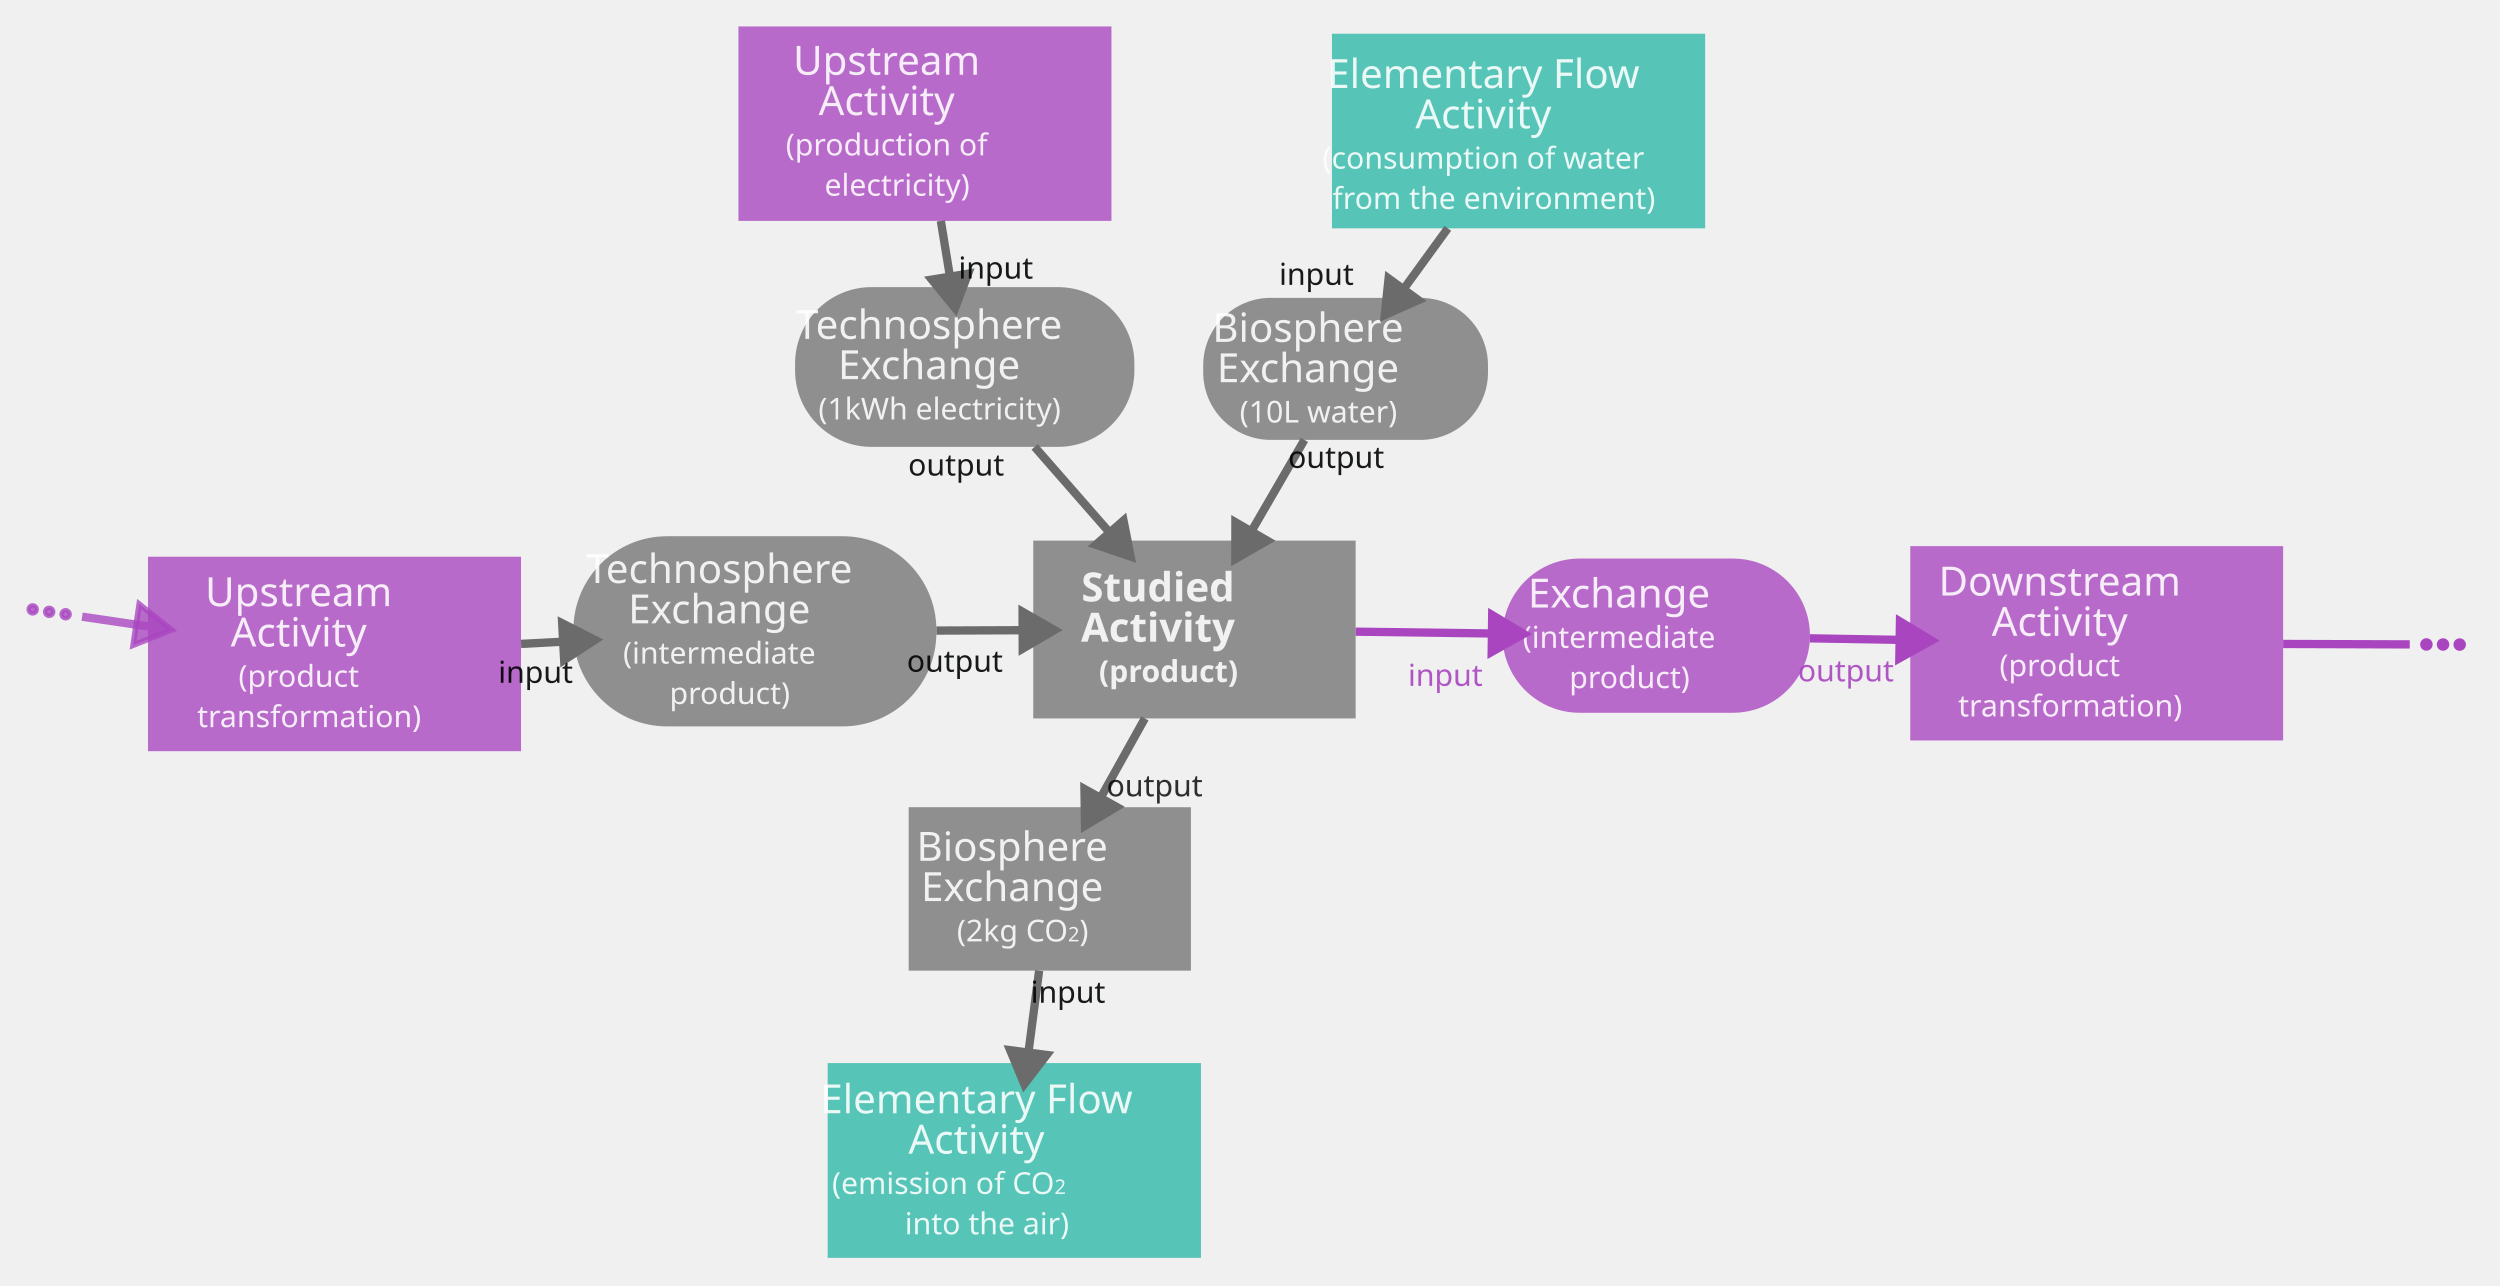
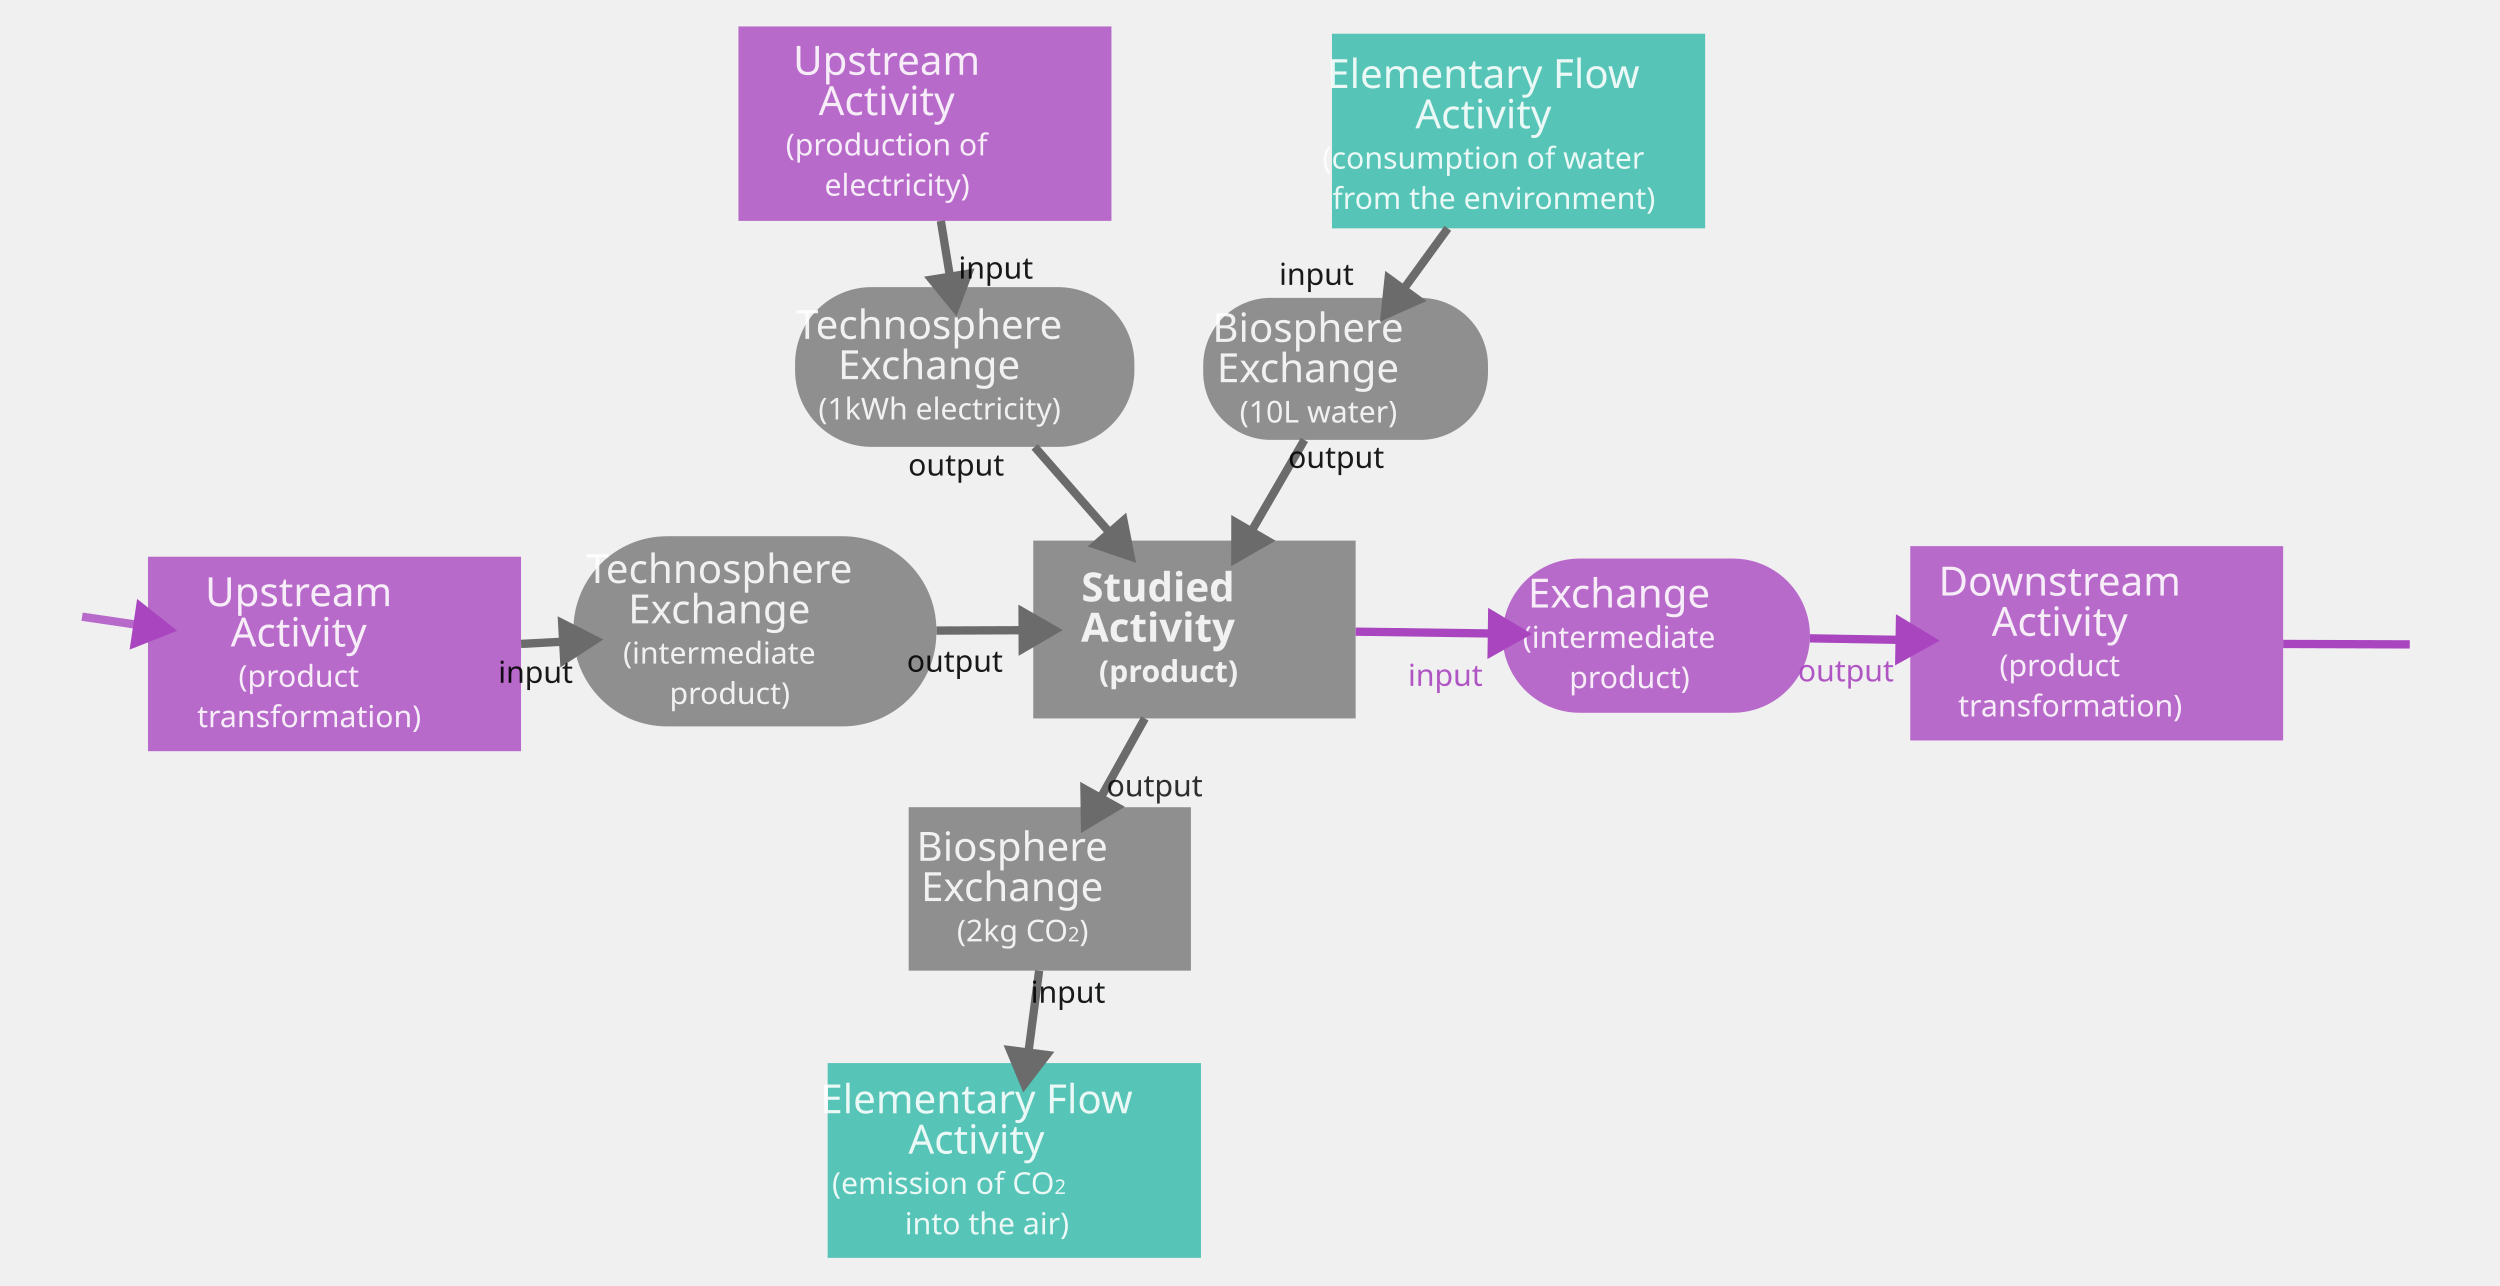
<svg xmlns="http://www.w3.org/2000/svg" width="350mm" height="180mm" viewBox="0 0 350 180" version="1.1" id="svg5">
-   <defs id="defs2">
-     <marker orient="auto-start-reverse" refY="0" refX="0" id="marker13254" style="overflow:visible" markerWidth="5.5" markerHeight="1.5" viewBox="0 0 5.5 1.5" preserveAspectRatio="xMidYMid">
-       <g id="g13252" transform="scale(0.5)">
-         <circle cx="4" cy="0" r="1" id="circle13246" style="fill:context-stroke;stroke:context-stroke" />
-         <circle cx="8" cy="0" r="1" id="circle13248" style="fill:context-stroke;stroke:context-stroke" />
-         <circle cx="12" cy="0" r="1" id="circle13250" style="fill:context-stroke;stroke:context-stroke" />
-       </g>
-     </marker>
-     <marker orient="auto-start-reverse" refY="0" refX="0" id="three_dots" style="overflow:visible" markerWidth="5.5" markerHeight="1.5" viewBox="0 0 5.5 1.5" preserveAspectRatio="xMidYMid">
-       <g id="g1246" transform="scale(0.5)">
-         <circle cx="4" cy="0" r="1" id="circle237" style="fill:context-stroke;stroke:context-stroke" />
-         <circle cx="8" cy="0" r="1" id="circle239" style="fill:context-stroke;stroke:context-stroke" />
-         <circle cx="12" cy="0" r="1" id="circle241" style="fill:context-stroke;stroke:context-stroke" />
-       </g>
-     </marker>
-     <marker style="overflow:visible" id="marker7087" refX="0" refY="0" orient="auto-start-reverse" markerWidth="5.324" markerHeight="6.155" viewBox="0 0 5.324 6.155" preserveAspectRatio="xMidYMid">
-       <path transform="scale(0.5)" style="fill:context-stroke;fill-rule:evenodd;stroke:context-stroke;stroke-width:1pt" d="M 5.77,0 -2.88,5 V -5 Z" id="path7085" />
-     </marker>
-     <marker style="overflow:visible" id="TriangleStart" refX="0" refY="0" orient="auto-start-reverse" markerWidth="5.324" markerHeight="6.155" viewBox="0 0 5.324 6.155" preserveAspectRatio="xMidYMid">
-       <path transform="scale(0.5)" style="fill:context-stroke;fill-rule:evenodd;stroke:context-stroke;stroke-width:1pt" d="M 5.77,0 -2.88,5 V -5 Z" id="path135" />
-     </marker>
-   </defs>
+   <defs id="defs2" />
  <g id="layer1" transform="translate(-12.92503,-5.420025)">
    <rect style="opacity:0.9;fill:#828282;fill-opacity:0.969;stroke:none;stroke-width:0.765;stroke-opacity:1;stop-color:#000000" id="rect234" width="45.136" height="24.895" x="157.579" y="81.105" />
    <text xml:space="preserve" style="font-size:5.644px;line-height:1;font-family:sans-serif;-inkscape-font-specification:'sans-serif, Normal';text-decoration-color:#000000;opacity:0.9;fill:#ffffff;fill-opacity:0.971;stroke:none;stroke-width:0.765;stroke-opacity:1;stop-color:#000000" x="180.184" y="89.612" id="text1622">
      <tspan style="font-weight:bold;font-size:5.644px;text-align:center;text-anchor:middle;fill:#ffffff;fill-opacity:0.971;stroke:none;stroke-width:0.765;stroke-opacity:1" x="180.184" y="89.612" id="tspan9636">Studied</tspan>
      <tspan style="font-weight:bold;font-size:5.644px;text-align:center;text-anchor:middle;fill:#ffffff;fill-opacity:0.971;stroke:none;stroke-width:0.765;stroke-opacity:1" x="180.184" y="95.256" id="tspan12">Activity</tspan>
      <tspan style="font-weight:bold;font-size:4.233px;text-align:center;text-anchor:middle;fill:#ffffff;fill-opacity:0.971;stroke:none;stroke-width:0.765;stroke-opacity:1" x="180.184" y="100.9" id="tspan9664">(product)</tspan>
    </text>
    <rect style="opacity:0.9;fill:#828282;fill-opacity:0.969;stroke:none;stroke-width:0.765;stroke-opacity:1;stop-color:#000000" id="rect5870" width="50.822" height="26.623" x="93.197" y="80.492" ry="13.127" />
    <text xml:space="preserve" style="font-size:5.644px;line-height:1;font-family:sans-serif;-inkscape-font-specification:'sans-serif, Normal';text-decoration-color:#000000;opacity:0.9;fill:#ffffff;fill-opacity:0.971;stroke:none;stroke-width:0.765;stroke-opacity:1;stop-color:#000000" x="118.767" y="87.041" id="text5874">
      <tspan style="text-align:center;text-anchor:middle;fill:#ffffff;fill-opacity:0.971;stroke:none;stroke-width:0.765" x="118.767" y="87.041" id="tspan5872">Technosphere</tspan>
      <tspan style="text-align:center;text-anchor:middle;fill:#ffffff;fill-opacity:0.971;stroke:none;stroke-width:0.765" x="118.767" y="92.686" id="tspan10">Exchange</tspan>
      <tspan style="font-size:4.233px;text-align:center;text-anchor:middle;fill:#ffffff;fill-opacity:0.971;stroke:none;stroke-width:0.765" x="118.767" y="98.33" id="tspan12258">(intermediate</tspan>
      <tspan style="font-size:4.233px;text-align:center;text-anchor:middle;fill:#ffffff;fill-opacity:0.971;stroke:none;stroke-width:0.765" x="118.767" y="103.975" id="tspan12260">product)</tspan>
    </text>
    <rect style="opacity:0.9;fill:#b158c6;fill-opacity:0.969;stroke:none;stroke-width:0.765;stroke-opacity:1;stop-color:#000000" id="rect5876" width="43.043" height="21.592" x="223.276" y="83.617" ry="10.796" />
    <text xml:space="preserve" style="font-size:5.644px;line-height:1;font-family:sans-serif;-inkscape-font-specification:'sans-serif, Normal';text-decoration-color:#000000;opacity:0.9;fill:#ffffff;fill-opacity:0.971;stroke:none;stroke-width:0.765;stroke-opacity:1;stop-color:#000000" x="244.729" y="90.473" id="text5880">
      <tspan style="text-align:center;text-anchor:middle;fill:#ffffff;fill-opacity:0.971;stroke:none;stroke-width:0.765" x="244.729" y="90.473" id="tspan5878">Exchange</tspan>
      <tspan style="font-size:4.233px;text-align:center;text-anchor:middle;fill:#ffffff;fill-opacity:0.971;stroke:none;stroke-width:0.765" x="244.729" y="96.117" id="tspan9648">(intermediate</tspan>
      <tspan style="font-size:4.233px;text-align:center;text-anchor:middle;fill:#ffffff;fill-opacity:0.971;stroke:none;stroke-width:0.765" x="244.729" y="101.761" id="tspan9652">product)</tspan>
    </text>
    <rect style="opacity:0.9;fill:#828282;fill-opacity:0.969;stroke:none;stroke-width:0.765;stroke-opacity:1;stop-color:#000000" id="rect6608" width="47.502" height="22.367" x="124.236" y="45.616" ry="10.712" />
    <text xml:space="preserve" style="font-size:5.644px;line-height:1;font-family:sans-serif;-inkscape-font-specification:'sans-serif, Normal';text-decoration-color:#000000;opacity:0.9;fill:#ffffff;fill-opacity:0.971;stroke:none;stroke-width:0.765;stroke-opacity:1;stop-color:#000000" x="148.145" y="52.859" id="text6612">
      <tspan style="text-align:center;text-anchor:middle;fill:#ffffff;fill-opacity:0.971;stroke:none;stroke-width:0.765" x="148.145" y="52.859" id="tspan6610">Technosphere</tspan>
      <tspan style="text-align:center;text-anchor:middle;fill:#ffffff;fill-opacity:0.971;stroke:none;stroke-width:0.765" x="148.145" y="58.503" id="tspan9">Exchange</tspan>
      <tspan style="font-size:4.233px;text-align:center;text-anchor:middle;fill:#ffffff;fill-opacity:0.971;stroke:none;stroke-width:0.765" x="148.145" y="64.147" id="tspan9630">(1kWh electricity)</tspan>
    </text>
-     <path style="fill:none;fill-rule:evenodd;stroke:#6b6b6b;stroke-width:1.165;stroke-linecap:butt;stroke-linejoin:miter;stroke-dasharray:none;stroke-opacity:1;marker-end:url(#TriangleStart)" d="m 157.773,67.982 11.482,13.122" id="path6659" />
+     <g id="path6659">
+       <path style="color:#000000;fill:#6b6b6b;fill-rule:evenodd;-inkscape-stroke:none" d="m 158.211,67.6 -0.877,0.766 11.482,13.123 0.877,-0.768 z" id="path32" />
+       <g id="g29">
+         <g id="path29">
+           <path style="color:#000000;fill:#6b6b6b;fill-rule:evenodd;-inkscape-stroke:none" d="m 171.468,83.634 -5.51,-1.874 4.384,-3.836 z" id="path30" />
+           <path style="color:#000000;fill:#6b6b6b;fill-rule:evenodd;-inkscape-stroke:none" d="m 170.594,77.189 -5.396,4.721 6.781,2.309 -0.129,-0.66 z m -0.502,1.471 0.865,4.389 -4.236,-1.439 z" id="path31" />
+         </g>
+       </g>
+     </g>
    <rect style="opacity:0.9;fill:#828282;fill-opacity:0.969;stroke:none;stroke-width:0.765;stroke-opacity:1;stop-color:#000000" id="rect6878" width="39.871" height="19.888" x="181.374" y="47.118" ry="9.459" />
    <text xml:space="preserve" style="font-size:5.644px;line-height:1;font-family:sans-serif;-inkscape-font-specification:'sans-serif, Normal';text-decoration-color:#000000;opacity:0.9;fill:#ffffff;fill-opacity:0.971;stroke:none;stroke-width:0.765;stroke-opacity:1;stop-color:#000000" x="201.182" y="53.283" id="text6882">
      <tspan style="font-size:5.644px;text-align:center;text-anchor:middle;fill:#ffffff;fill-opacity:0.971;stroke:none;stroke-width:0.765" x="201.182" y="53.283" id="tspan9624">Biosphere</tspan>
      <tspan style="font-size:5.644px;text-align:center;text-anchor:middle;fill:#ffffff;fill-opacity:0.971;stroke:none;stroke-width:0.765" x="201.182" y="58.927" id="tspan8">Exchange</tspan>
      <tspan style="font-size:4.233px;text-align:center;text-anchor:middle;fill:#ffffff;fill-opacity:0.971;stroke:none;stroke-width:0.765" x="201.182" y="64.571" id="tspan9628">(10L water)</tspan>
    </text>
    <rect style="opacity:0.9;fill:#828282;fill-opacity:0.969;stroke:none;stroke-width:0.765;stroke-opacity:1;stop-color:#000000" id="rect6884" width="39.514" height="22.882" x="140.14" y="118.428" ry="11.441" rx="0" />
    <text xml:space="preserve" style="font-size:5.644px;line-height:1;font-family:sans-serif;-inkscape-font-specification:'sans-serif, Normal';text-decoration-color:#000000;opacity:0.9;fill:#ffffff;fill-opacity:0.971;stroke:none;stroke-width:0.765;stroke-opacity:1;stop-color:#000000" x="159.77" y="125.929" id="text6888">
      <tspan style="text-align:center;text-anchor:middle;fill:#ffffff;fill-opacity:0.971;stroke:none;stroke-width:0.765" x="159.77" y="125.929" id="tspan6886">Biosphere</tspan>
      <tspan style="text-align:center;text-anchor:middle;fill:#ffffff;fill-opacity:0.971;stroke:none;stroke-width:0.765" x="159.77" y="131.573" id="tspan11">Exchange</tspan>
      <tspan style="font-size:4.233px;text-align:center;text-anchor:middle;fill:#ffffff;fill-opacity:0.971;stroke:none;stroke-width:0.765" x="159.77" y="137.218" id="tspan9632">(2kg CO<tspan style="font-size:2.822px;fill:#ffffff;fill-opacity:0.971" id="tspan9654">2</tspan>)</tspan>
    </text>
-     <path style="display:inline;fill:none;fill-rule:evenodd;stroke:#6b6b6b;stroke-width:1.165;stroke-linecap:butt;stroke-linejoin:miter;stroke-dasharray:none;stroke-opacity:1;marker-end:url(#TriangleStart)" d="m 195.542,67.006 -8.176,14.099" id="path6894" />
-     <path style="display:inline;fill:none;fill-rule:evenodd;stroke:#6b6b6b;stroke-width:1.165;stroke-linecap:butt;stroke-linejoin:miter;stroke-dasharray:none;stroke-opacity:1;marker-start:url(#marker7087)" d="m 166.276,118.428 6.93,-12.429" id="path7069" />
-     <path style="display:inline;fill:none;fill-rule:evenodd;stroke:#6b6b6b;stroke-width:1.165;stroke-linecap:butt;stroke-linejoin:miter;stroke-dasharray:none;stroke-opacity:1;marker-end:url(#TriangleStart)" d="m 144.019,93.7 13.56,-0.056" id="path7149" />
-     <path style="display:inline;fill:#ffffff;fill-opacity:1;fill-rule:evenodd;stroke:#a845bf;stroke-width:1.165;stroke-linecap:butt;stroke-linejoin:miter;stroke-dasharray:none;stroke-opacity:1;marker-end:url(#TriangleStart)" d="m 202.715,93.853 20.565,0.274" id="path7161" />
+     <g id="path6894">
+       <path style="color:#000000;fill:#6b6b6b;fill-rule:evenodd;-inkscape-stroke:none" d="m 195.039,66.713 -8.178,14.1 1.008,0.584 8.178,-14.098 z" id="path28" />
+       <g id="g25">
+         <g id="path25">
+           <path style="color:#000000;fill:#6b6b6b;fill-rule:evenodd;-inkscape-stroke:none" d="m 185.68,84.012 0.008,-5.82 5.039,2.922 z" id="path26" />
+           <path style="color:#000000;fill:#6b6b6b;fill-rule:evenodd;-inkscape-stroke:none" d="m 185.301,77.52 -0.01,7.164 0.582,-0.334 5.631,-3.232 z m 0.775,1.346 3.873,2.248 -3.881,2.229 z" id="path27" />
+         </g>
+       </g>
+     </g>
+     <g id="path7069">
+       <path style="color:#000000;fill:#6b6b6b;fill-rule:evenodd;-inkscape-stroke:none" d="m 172.697,105.715 -6.93,12.43 1.018,0.568 6.93,-12.43 z" id="path63" />
+       <g id="g60">
+         <g id="path60">
+           <path style="color:#000000;fill:#6b6b6b;fill-rule:evenodd;-inkscape-stroke:none" d="m 164.639,121.364 -0.09,-5.819 5.088,2.837 z" id="path61" />
+           <path style="color:#000000;fill:#6b6b6b;fill-rule:evenodd;-inkscape-stroke:none" d="m 164.15,114.877 0.111,7.164 0.576,-0.344 5.576,-3.326 z m 0.797,1.336 3.912,2.18 -3.842,2.295 z" id="path62" />
+         </g>
+       </g>
+     </g>
+     <g id="path7149">
+       <path style="color:#000000;fill:#6b6b6b;fill-rule:evenodd;-inkscape-stroke:none" d="m 157.576,93.062 -13.559,0.055 0.004,1.166 13.561,-0.057 z" id="path41" />
+       <g id="g38">
+         <g id="path38">
+           <path style="color:#000000;fill:#6b6b6b;fill-rule:evenodd;-inkscape-stroke:none" d="m 160.94,93.631 -5.027,2.933 -0.024,-5.825 z" id="path39" />
+           <path style="color:#000000;fill:#6b6b6b;fill-rule:evenodd;-inkscape-stroke:none" d="m 155.498,90.068 0.029,7.17 6.189,-3.611 -0.584,-0.334 z m 0.781,1.342 3.885,2.223 -3.865,2.256 z" id="path40" />
+         </g>
+       </g>
+     </g>
+     <g id="path7161">
+       <path style="color:#000000;fill:#ffffff;fill-rule:evenodd;-inkscape-stroke:none" d="m 202.715,93.853 20.565,0.274" id="path19" />
+       <path style="color:#000000;fill:#a845bf;fill-rule:evenodd;-inkscape-stroke:none" d="m 202.723,93.27 -0.016,1.166 20.564,0.273 0.016,-1.164 z" id="path20" />
+       <g id="g16">
+         <g id="path16">
+           <path style="color:#000000;fill:#a845bf;fill-rule:evenodd;-inkscape-stroke:none" d="m 226.641,94.171 -5.077,2.845 0.078,-5.824 z" id="path17" />
+           <path style="color:#000000;fill:#a845bf;fill-rule:evenodd;-inkscape-stroke:none" d="m 221.262,90.514 -0.096,7.17 6.25,-3.502 -0.576,-0.344 z m 0.758,1.355 3.846,2.291 -3.904,2.189 z" id="path18" />
+         </g>
+       </g>
+     </g>
    <rect style="opacity:0.9;fill:#b158c6;fill-opacity:0.969;stroke:none;stroke-width:0.773;stroke-opacity:0.871;stop-color:#000000" id="rect9553" width="52.227" height="27.227" x="33.642" y="83.36" />
    <text xml:space="preserve" style="font-size:5.644px;line-height:1;font-family:sans-serif;-inkscape-font-specification:'sans-serif, Normal';text-decoration-color:#000000;opacity:0.9;fill:#ffffff;fill-opacity:0.971;stroke:none;stroke-width:0.765;stroke-opacity:1;stop-color:#000000" x="59.88" y="90.285" id="text9557">
      <tspan style="text-align:center;text-anchor:middle;fill:#ffffff;fill-opacity:0.971;stroke:none;stroke-width:0.765" x="59.88" y="90.285" id="tspan9555">Upstream</tspan>
      <tspan style="text-align:center;text-anchor:middle;fill:#ffffff;fill-opacity:0.971;stroke:none;stroke-width:0.765" x="59.88" y="95.93" id="tspan5">Activity</tspan>
      <tspan style="font-size:4.233px;text-align:center;text-anchor:middle;fill:#ffffff;fill-opacity:0.971;stroke:none;stroke-width:0.765" x="59.88" y="101.574" id="tspan14235">(product</tspan>
      <tspan style="font-size:4.233px;text-align:center;text-anchor:middle;fill:#ffffff;fill-opacity:0.971;stroke:none;stroke-width:0.765" x="59.88" y="107.219" id="tspan14237">transformation)</tspan>
    </text>
-     <path style="display:inline;fill:#000000;fill-opacity:1;fill-rule:evenodd;stroke:#6b6b6b;stroke-width:1.165;stroke-linecap:butt;stroke-linejoin:miter;stroke-dasharray:none;stroke-opacity:1;marker-end:url(#TriangleStart)" d="M 85.869,95.567 93.249,95.17" id="path9559" />
+     <g id="path9559">
+       <path style="color:#000000;fill:#000000;fill-rule:evenodd;-inkscape-stroke:none" d="M 85.869,95.567 93.249,95.17" id="path45" />
+       <path style="color:#000000;fill:#6b6b6b;fill-rule:evenodd;-inkscape-stroke:none" d="m 93.217,94.588 -7.379,0.398 0.062,1.162 7.381,-0.396 z" id="path46" />
+       <g id="g42">
+         <g id="path42">
+           <path style="color:#000000;fill:#6b6b6b;fill-rule:evenodd;-inkscape-stroke:none" d="m 96.605,94.989 -4.875,3.179 -0.313,-5.817 z" id="path43" />
+           <path style="color:#000000;fill:#6b6b6b;fill-rule:evenodd;-inkscape-stroke:none" d="m 90.994,91.701 0.385,7.16 6.002,-3.914 -0.6,-0.305 z m 0.848,1.301 3.988,2.029 -3.748,2.443 z" id="path44" />
+         </g>
+       </g>
+     </g>
    <rect style="opacity:0.9;fill:#b158c6;fill-opacity:0.969;stroke:none;stroke-width:0.795;stroke-opacity:1;stop-color:#000000" id="rect9561" width="52.205" height="27.205" x="280.36" y="81.879" />
    <text xml:space="preserve" style="font-size:5.644px;line-height:1;font-family:sans-serif;-inkscape-font-specification:'sans-serif, Normal';text-decoration-color:#000000;opacity:0.9;fill:#ffffff;fill-opacity:0.971;stroke:none;stroke-width:0.765;stroke-opacity:1;stop-color:#000000" x="306.425" y="88.794" id="text9565">
      <tspan style="text-align:center;text-anchor:middle;fill:#ffffff;fill-opacity:0.971;stroke:none;stroke-width:0.765" x="306.425" y="88.794" id="tspan9563">Downstream</tspan>
      <tspan style="text-align:center;text-anchor:middle;fill:#ffffff;fill-opacity:0.971;stroke:none;stroke-width:0.765" x="306.425" y="94.438" id="tspan3">Activity</tspan>
      <tspan style="font-size:4.233px;text-align:center;text-anchor:middle;fill:#ffffff;fill-opacity:0.971;stroke:none;stroke-width:0.765" x="306.425" y="100.082" id="tspan9640">(product</tspan>
      <tspan style="font-size:4.233px;text-align:center;text-anchor:middle;fill:#ffffff;fill-opacity:0.971;stroke:none;stroke-width:0.765" x="306.425" y="105.727" id="tspan9668">transformation)</tspan>
    </text>
-     <path style="display:inline;fill:none;fill-rule:evenodd;stroke:#a845bf;stroke-width:1.165;stroke-linecap:butt;stroke-linejoin:miter;stroke-dasharray:none;stroke-opacity:1;marker-end:url(#TriangleStart)" d="m 266.313,94.786 14.047,0.243" id="path9567" />
+     <g id="path9567">
+       <path style="color:#000000;fill:#a845bf;fill-rule:evenodd;-inkscape-stroke:none" d="m 266.324,94.203 -0.021,1.166 14.047,0.242 0.019,-1.164 z" id="path5" />
+       <g id="g2">
+         <g id="path2">
+           <path style="color:#000000;fill:#a845bf;fill-rule:evenodd;-inkscape-stroke:none" d="m 283.721,95.088 -5.088,2.825 0.101,-5.824 z" id="path3" />
+           <path style="color:#000000;fill:#a845bf;fill-rule:evenodd;-inkscape-stroke:none" d="m 278.357,91.408 -0.125,7.17 6.264,-3.477 -0.576,-0.346 z m 0.752,1.359 3.834,2.307 -3.912,2.172 z" id="path4" />
+         </g>
+       </g>
+     </g>
    <text xml:space="preserve" style="font-size:4.233px;line-height:normal;font-family:sans-serif;-inkscape-font-specification:'sans-serif, Normal';text-align:center;text-decoration-color:#000000;text-anchor:middle;opacity:0.9;fill:#45bfb0;fill-opacity:1;stroke:#45bfb0;stroke-width:1.165;stroke-dasharray:none;stroke-opacity:1;stop-color:#000000" x="239.636" y="124.697" id="text9721">
      <tspan style="fill:#45bfb0;fill-opacity:1;stroke:none;stroke-width:1.165" x="239.636" y="124.697" id="tspan9938" />
    </text>
-     <path style="display:inline;fill:none;fill-rule:evenodd;stroke:#a845bf;stroke-width:1.165;stroke-linecap:butt;stroke-linejoin:miter;stroke-dasharray:none;stroke-opacity:0.784;marker-start:url(#three_dots);marker-end:url(#TriangleStart)" d="m 24.418,91.756 9.224,1.362" id="path13145" />
-     <path style="display:inline;fill:none;fill-rule:evenodd;stroke:#a845bf;stroke-width:1.165;stroke-linecap:butt;stroke-linejoin:miter;stroke-dasharray:none;stroke-opacity:1;marker-end:url(#marker13254)" d="m 332.565,95.574 17.726,0.062" id="path13234" />
+     <g id="path13145">
+       <path style="color:#000000;fill:#a845bf;fill-opacity:0.784;fill-rule:evenodd;-inkscape-stroke:none" d="m 24.504,91.18 -0.172,1.152 9.225,1.361 0.17,-1.152 z" id="path59" />
+       <g id="g47">
+         <g id="path56">
+           <path style="color:#000000;fill:#a845bf;fill-rule:evenodd;-inkscape-stroke:none" d="m 36.966,93.609 -5.41,2.145 0.851,-5.763 z" id="path57" />
+           <path style="color:#000000;fill:#a845bf;fill-rule:evenodd;-inkscape-stroke:none" d="m 32.121,89.27 -1.047,7.094 6.66,-2.641 -0.527,-0.418 z m 0.572,1.445 3.504,2.781 -4.158,1.648 z" id="path58" />
+         </g>
+         <g id="g49" transform="matrix(-0.576253,-0.08508069,0.08508069,-0.576253,24.41791,91.75623)">
+           <g id="circle47">
+             <path style="color:#000000;fill:context-stroke;-inkscape-stroke:none" d="M 5,0 A 1,1 0 0 1 4,1 1,1 0 0 1 3,0 1,1 0 0 1 4,-1 1,1 0 0 1 5,0 Z" id="path50" />
+             <path style="color:#000000;fill:context-stroke;-inkscape-stroke:none" d="M 4,-1.5 C 3.177,-1.5 2.5,-0.823 2.5,0 2.5,0.823 3.177,1.5 4,1.5 4.823,1.5 5.5,0.823 5.5,0 5.5,-0.823 4.823,-1.5 4,-1.5 Z m 0,1 C 4.282,-0.5 4.5,-0.282 4.5,0 4.5,0.282 4.282,0.5 4,0.5 3.718,0.5 3.5,0.282 3.5,0 3.5,-0.282 3.718,-0.5 4,-0.5 Z" id="path51" />
+           </g>
+           <g id="circle48">
+             <path style="color:#000000;fill:context-stroke;-inkscape-stroke:none" d="M 9,0 A 1,1 0 0 1 8,1 1,1 0 0 1 7,0 1,1 0 0 1 8,-1 1,1 0 0 1 9,0 Z" id="path52" />
+             <path style="color:#000000;fill:context-stroke;-inkscape-stroke:none" d="M 8,-1.5 C 7.177,-1.5 6.5,-0.823 6.5,0 6.5,0.823 7.177,1.5 8,1.5 8.823,1.5 9.5,0.823 9.5,0 9.5,-0.823 8.823,-1.5 8,-1.5 Z m 0,1 C 8.282,-0.5 8.5,-0.282 8.5,0 8.5,0.282 8.282,0.5 8,0.5 7.718,0.5 7.5,0.282 7.5,0 7.5,-0.282 7.718,-0.5 8,-0.5 Z" id="path53" />
+           </g>
+           <g id="circle49">
+             <path style="color:#000000;fill:context-stroke;-inkscape-stroke:none" d="m 13,0 a 1,1 0 0 1 -1,1 1,1 0 0 1 -1,-1 1,1 0 0 1 1,-1 1,1 0 0 1 1,1 z" id="path54" />
+             <path style="color:#000000;fill:context-stroke;-inkscape-stroke:none" d="m 12,-1.5 c -0.823,0 -1.5,0.677 -1.5,1.5 0,0.823 0.677,1.5 1.5,1.5 0.823,0 1.5,-0.677 1.5,-1.5 0,-0.823 -0.677,-1.5 -1.5,-1.5 z m 0,1 c 0.282,0 0.5,0.218 0.5,0.5 0,0.282 -0.218,0.5 -0.5,0.5 -0.282,0 -0.5,-0.218 -0.5,-0.5 0,-0.282 0.218,-0.5 0.5,-0.5 z" id="path55" />
+           </g>
+         </g>
+       </g>
+     </g>
+     <g id="path13234">
+       <path style="color:#000000;fill:#a845bf;fill-rule:evenodd;-inkscape-stroke:none" d="m 332.566,94.99 -0.004,1.166 17.727,0.062 0.004,-1.166 z" id="path15" />
+       <g id="g6">
+         <g id="g8" transform="matrix(0.5824964,0.00204955,-0.00204955,0.5824964,350.2913,95.63605)">
+           <g id="circle6">
+             <path style="color:#000000;fill:context-stroke;-inkscape-stroke:none" d="M 5,0 A 1,1 0 0 1 4,1 1,1 0 0 1 3,0 1,1 0 0 1 4,-1 1,1 0 0 1 5,0 Z" id="path9" />
+             <path style="color:#000000;fill:context-stroke;-inkscape-stroke:none" d="M 4,-1.5 C 3.177,-1.5 2.5,-0.823 2.5,0 2.5,0.823 3.177,1.5 4,1.5 4.823,1.5 5.5,0.823 5.5,0 5.5,-0.823 4.823,-1.5 4,-1.5 Z m 0,1 C 4.282,-0.5 4.5,-0.282 4.5,0 4.5,0.282 4.282,0.5 4,0.5 3.718,0.5 3.5,0.282 3.5,0 3.5,-0.282 3.718,-0.5 4,-0.5 Z" id="path10" />
+           </g>
+           <g id="circle7">
+             <path style="color:#000000;fill:context-stroke;-inkscape-stroke:none" d="M 9,0 A 1,1 0 0 1 8,1 1,1 0 0 1 7,0 1,1 0 0 1 8,-1 1,1 0 0 1 9,0 Z" id="path11" />
+             <path style="color:#000000;fill:context-stroke;-inkscape-stroke:none" d="M 8,-1.5 C 7.177,-1.5 6.5,-0.823 6.5,0 6.5,0.823 7.177,1.5 8,1.5 8.823,1.5 9.5,0.823 9.5,0 9.5,-0.823 8.823,-1.5 8,-1.5 Z m 0,1 C 8.282,-0.5 8.5,-0.282 8.5,0 8.5,0.282 8.282,0.5 8,0.5 7.718,0.5 7.5,0.282 7.5,0 7.5,-0.282 7.718,-0.5 8,-0.5 Z" id="path12" />
+           </g>
+           <g id="circle8">
+             <path style="color:#000000;fill:context-stroke;-inkscape-stroke:none" d="m 13,0 a 1,1 0 0 1 -1,1 1,1 0 0 1 -1,-1 1,1 0 0 1 1,-1 1,1 0 0 1 1,1 z" id="path13" />
+             <path style="color:#000000;fill:context-stroke;-inkscape-stroke:none" d="m 12,-1.5 c -0.823,0 -1.5,0.677 -1.5,1.5 0,0.823 0.677,1.5 1.5,1.5 0.823,0 1.5,-0.677 1.5,-1.5 0,-0.823 -0.677,-1.5 -1.5,-1.5 z m 0,1 c 0.282,0 0.5,0.218 0.5,0.5 0,0.282 -0.218,0.5 -0.5,0.5 -0.282,0 -0.5,-0.218 -0.5,-0.5 0,-0.282 0.218,-0.5 0.5,-0.5 z" id="path14" />
+           </g>
+         </g>
+       </g>
+     </g>
    <text xml:space="preserve" style="font-size:4.233px;line-height:normal;font-family:sans-serif;-inkscape-font-specification:'sans-serif, Normal';text-align:center;text-decoration-color:#000000;text-anchor:middle;opacity:0.9;fill:#a845bf;fill-opacity:1;stroke:none;stroke-width:1.165;stroke-dasharray:none;stroke-opacity:1;stop-color:#000000" x="218.028" y="101.441" id="text14328">
      <tspan style="fill:#a845bf;fill-opacity:1;stroke-width:1.165" x="218.028" y="101.441" id="tspan20415">input</tspan>
    </text>
    <text xml:space="preserve" style="font-size:4.233px;line-height:normal;font-family:sans-serif;-inkscape-font-specification:'sans-serif, Normal';text-align:center;text-decoration-color:#000000;text-anchor:middle;opacity:0.9;fill:#a845bf;fill-opacity:1;stroke:none;stroke-width:1.165;stroke-dasharray:none;stroke-opacity:1;stop-color:#000000" x="274.094" y="100.802" id="text14332">
      <tspan style="fill:#a845bf;fill-opacity:1;stroke-width:1.165" x="274.094" y="100.802" id="tspan20417">output</tspan>
    </text>
    <rect style="opacity:0.9;fill:#45bfb0;fill-opacity:1;stroke:none;stroke-width:0.754;stroke-opacity:1;stop-color:#000000" id="rect18462" width="52.246" height="27.246" x="199.399" y="10.141" />
    <text xml:space="preserve" style="font-size:5.644px;line-height:1;font-family:sans-serif;-inkscape-font-specification:'sans-serif, Normal';text-decoration-color:#000000;opacity:0.9;fill:#ffffff;fill-opacity:0.971;stroke:none;stroke-width:0.765;stroke-opacity:1;stop-color:#000000" x="225.736" y="17.739" id="text18470">
      <tspan style="font-size:5.644px;text-align:center;text-anchor:middle;fill:#ffffff;fill-opacity:0.971;stroke:none;stroke-width:0.765" x="225.736" y="17.739" id="tspan18464">Elementary Flow</tspan>
      <tspan style="font-size:5.644px;text-align:center;text-anchor:middle;fill:#ffffff;fill-opacity:0.971;stroke:none;stroke-width:0.765" x="225.736" y="23.383" id="tspan6">Activity</tspan>
      <tspan style="font-size:4.233px;text-align:center;text-anchor:middle;fill:#ffffff;fill-opacity:0.971;stroke:none;stroke-width:0.765" x="225.736" y="29.028" id="tspan18468">(consumption of water</tspan>
      <tspan style="font-size:4.233px;text-align:center;text-anchor:middle;fill:#ffffff;fill-opacity:0.971;stroke:none;stroke-width:0.765" x="225.736" y="34.672" id="tspan18474">from the environment)</tspan>
    </text>
    <rect style="opacity:0.9;fill:#b158c6;fill-opacity:0.969;stroke:none;stroke-width:0.779;stroke-opacity:1;stop-color:#000000" id="rect18476" width="52.221" height="27.221" x="116.308" y="9.124" />
    <text xml:space="preserve" style="font-size:5.644px;line-height:1;font-family:sans-serif;-inkscape-font-specification:'sans-serif, Normal';text-decoration-color:#000000;opacity:0.9;fill:#ffffff;fill-opacity:0.971;stroke:none;stroke-width:0.765;stroke-opacity:1;stop-color:#000000" x="142.196" y="15.885" id="text18484">
      <tspan style="font-size:5.644px;text-align:center;text-anchor:middle;fill:#ffffff;fill-opacity:0.971;stroke:none;stroke-width:0.765" x="142.196" y="15.885" id="tspan18478">Upstream</tspan>
      <tspan style="font-size:5.644px;text-align:center;text-anchor:middle;fill:#ffffff;fill-opacity:0.971;stroke:none;stroke-width:0.765" x="142.196" y="21.53" id="tspan4">Activity</tspan>
      <tspan style="font-size:4.233px;text-align:center;text-anchor:middle;fill:#ffffff;fill-opacity:0.971;stroke:none;stroke-width:0.765" x="142.196" y="27.174" id="tspan18482">(production of</tspan>
      <tspan style="font-size:4.233px;text-align:center;text-anchor:middle;fill:#ffffff;fill-opacity:0.971;stroke:none;stroke-width:0.765" x="142.196" y="32.819" id="tspan19298">electricity)</tspan>
    </text>
-     <path style="display:inline;fill:#000000;fill-opacity:1;fill-rule:evenodd;stroke:#6b6b6b;stroke-width:1.165;stroke-linecap:butt;stroke-linejoin:miter;stroke-dasharray:none;stroke-opacity:1;marker-end:url(#TriangleStart)" d="m 144.643,36.345 1.515,9.27" id="path19302" />
-     <path style="display:inline;fill:none;fill-rule:evenodd;stroke:#6b6b6b;stroke-width:1.165;stroke-linecap:butt;stroke-linejoin:miter;stroke-dasharray:none;stroke-opacity:1;marker-end:url(#TriangleStart)" d="m 215.616,37.388 -7.076,9.73" id="path19314" />
+     <g id="path19302">
+       <path style="color:#000000;fill:#000000;fill-rule:evenodd;-inkscape-stroke:none" d="m 144.643,36.345 1.515,9.27" id="path36" />
+       <path style="color:#000000;fill:#6b6b6b;fill-rule:evenodd;-inkscape-stroke:none" d="m 145.219,36.252 -1.15,0.188 1.516,9.27 1.15,-0.188 z" id="path37" />
+       <g id="g33">
+         <g id="path33">
+           <path style="color:#000000;fill:#6b6b6b;fill-rule:evenodd;-inkscape-stroke:none" d="m 146.701,48.933 -3.687,-4.503 5.749,-0.94 z" id="path34" />
+           <path style="color:#000000;fill:#6b6b6b;fill-rule:evenodd;-inkscape-stroke:none" d="m 149.363,42.998 -7.076,1.158 4.539,5.543 0.238,-0.629 z m -1.201,0.984 -1.586,4.186 -2.836,-3.465 z" id="path35" />
+         </g>
+       </g>
+     </g>
+     <g id="path19314">
+       <path style="color:#000000;fill:#6b6b6b;fill-rule:evenodd;-inkscape-stroke:none" d="m 215.145,37.045 -7.076,9.73 0.943,0.686 7.076,-9.73 z" id="path24" />
+       <g id="g21">
+         <g id="path21">
+           <path style="color:#000000;fill:#6b6b6b;fill-rule:evenodd;-inkscape-stroke:none" d="m 206.564,49.836 0.608,-5.788 4.711,3.426 z" id="path22" />
+           <path style="color:#000000;fill:#6b6b6b;fill-rule:evenodd;-inkscape-stroke:none" d="m 206.855,43.338 -0.748,7.125 0.613,-0.271 5.934,-2.635 z m 0.631,1.42 3.623,2.635 -4.09,1.816 z" id="path23" />
+         </g>
+       </g>
+     </g>
    <rect style="opacity:0.9;fill:#45bfb0;fill-opacity:1;stroke:none;stroke-width:0.734;stroke-opacity:1;stop-color:#000000" id="rect19328" width="52.266" height="27.266" x="128.796" y="154.251" />
    <text xml:space="preserve" style="font-size:5.644px;line-height:1;font-family:sans-serif;-inkscape-font-specification:'sans-serif, Normal';text-decoration-color:#000000;opacity:0.9;fill:#ffffff;fill-opacity:0.971;stroke:none;stroke-width:0.765;stroke-opacity:1;stop-color:#000000" x="154.77" y="161.282" id="text19336">
      <tspan style="font-size:5.644px;text-align:center;text-anchor:middle;fill:#ffffff;fill-opacity:0.971;stroke:none;stroke-width:0.765" x="154.77" y="161.282" id="tspan19330">Elementary Flow</tspan>
      <tspan style="font-size:5.644px;text-align:center;text-anchor:middle;fill:#ffffff;fill-opacity:0.971;stroke:none;stroke-width:0.765" x="154.77" y="166.927" id="tspan7">Activity</tspan>
      <tspan style="font-size:4.233px;text-align:center;text-anchor:middle;fill:#ffffff;fill-opacity:0.971;stroke:none;stroke-width:0.765" x="154.77" y="172.571" id="tspan19334">(emission of CO<tspan style="font-size:2.822px;fill:#ffffff;fill-opacity:0.971" id="tspan20176">2</tspan>
      </tspan>
      <tspan style="font-size:4.233px;text-align:center;text-anchor:middle;fill:#ffffff;fill-opacity:0.971;stroke:none;stroke-width:0.765" x="154.77" y="178.215" id="tspan20174">into the air)</tspan>
    </text>
-     <path style="display:inline;fill:#000000;fill-opacity:1;fill-rule:evenodd;stroke:#6b6b6b;stroke-width:1.165;stroke-linecap:butt;stroke-linejoin:miter;stroke-dasharray:none;stroke-opacity:1;marker-start:url(#marker7087)" d="m 156.71,154.251 1.691,-12.94" id="path19340" />
+     <g id="path19340">
+       <path style="color:#000000;fill:#000000;fill-rule:evenodd;-inkscape-stroke:none" d="m 156.71,154.251 1.691,-12.94" id="path67" />
+       <path style="color:#000000;fill:#6b6b6b;fill-rule:evenodd;-inkscape-stroke:none" d="m 157.824,141.234 -1.691,12.941 1.154,0.15 1.691,-12.939 z" id="path68" />
+       <g id="g64">
+         <g id="path64">
+           <path style="color:#000000;fill:#6b6b6b;fill-rule:evenodd;-inkscape-stroke:none" d="m 156.275,157.584 -2.235,-5.374 5.776,0.755 z" id="path65" />
+           <path style="color:#000000;fill:#6b6b6b;fill-rule:evenodd;-inkscape-stroke:none" d="m 153.422,151.738 2.752,6.615 0.41,-0.533 3.949,-5.154 z m 1.234,0.945 4.441,0.578 -2.723,3.553 z" id="path66" />
+         </g>
+       </g>
+     </g>
    <text xml:space="preserve" style="font-size:4.233px;line-height:normal;font-family:sans-serif;-inkscape-font-specification:'sans-serif, Normal';text-align:center;text-decoration-color:#000000;text-anchor:middle;opacity:0.9;fill:#000101;fill-opacity:1;stroke:none;stroke-width:1.165;stroke-dasharray:none;stroke-opacity:1;stop-color:#000000" x="199.979" y="45.299" id="text20279">
      <tspan id="tspan20277" style="fill:#000101;fill-opacity:1;stroke-width:1.165" x="199.979" y="45.299">input</tspan>
    </text>
    <text xml:space="preserve" style="font-size:4.233px;line-height:normal;font-family:sans-serif;-inkscape-font-specification:'sans-serif, Normal';text-align:center;text-decoration-color:#000000;text-anchor:middle;opacity:0.9;fill:#000101;fill-opacity:1;stroke:none;stroke-width:1.165;stroke-dasharray:none;stroke-opacity:1;stop-color:#000000" x="155.091" y="44.424" id="text20283">
      <tspan id="tspan20281" style="fill:#000101;fill-opacity:1;stroke-width:1.165" x="155.091" y="44.424">input</tspan>
    </text>
    <text xml:space="preserve" style="font-size:4.233px;line-height:normal;font-family:sans-serif;-inkscape-font-specification:'sans-serif, Normal';text-align:center;text-decoration-color:#000000;text-anchor:middle;opacity:0.9;fill:#000101;fill-opacity:1;stroke:none;stroke-width:1.165;stroke-dasharray:none;stroke-opacity:1;stop-color:#000000" x="202.737" y="70.92" id="text20287">
      <tspan id="tspan20285" style="fill:#000101;fill-opacity:1;stroke-width:1.165" x="202.737" y="70.92">output</tspan>
    </text>
    <text xml:space="preserve" style="font-size:4.233px;line-height:normal;font-family:sans-serif;-inkscape-font-specification:'sans-serif, Normal';text-align:center;text-decoration-color:#000000;text-anchor:middle;opacity:0.9;fill:#000101;fill-opacity:1;stroke:none;stroke-width:1.165;stroke-dasharray:none;stroke-opacity:1;stop-color:#000000" x="149.542" y="71.995" id="text20291">
      <tspan style="fill:#000101;fill-opacity:1;stroke-width:1.165" x="149.542" y="71.995" id="tspan20423">output</tspan>
    </text>
    <text xml:space="preserve" style="font-size:4.233px;line-height:normal;font-family:sans-serif;-inkscape-font-specification:'sans-serif, Normal';text-align:center;text-decoration-color:#000000;text-anchor:middle;opacity:0.9;fill:#000101;fill-opacity:0.902;stroke:none;stroke-width:1.165;stroke-dasharray:none;stroke-opacity:1;stop-color:#000000" x="177.321" y="116.902" id="text20295">
      <tspan style="fill:#000101;fill-opacity:0.902;stroke-width:1.165" x="177.321" y="116.902" id="tspan20425">output</tspan>
    </text>
    <text xml:space="preserve" style="font-size:4.233px;line-height:normal;font-family:sans-serif;-inkscape-font-specification:'sans-serif, Normal';text-align:center;text-decoration-color:#000000;text-anchor:middle;opacity:0.9;fill:#000101;fill-opacity:1;stroke:none;stroke-width:1.165;stroke-dasharray:none;stroke-opacity:1;stop-color:#000000" x="165.204" y="145.802" id="text20299">
      <tspan id="tspan20297" style="fill:#000101;fill-opacity:1;stroke-width:1.165" x="165.204" y="145.802">input</tspan>
    </text>
    <text xml:space="preserve" style="font-size:4.233px;line-height:normal;font-family:sans-serif;-inkscape-font-specification:'sans-serif, Normal';text-align:center;text-decoration-color:#000000;text-anchor:middle;opacity:0.9;fill:#000101;fill-opacity:1;stroke:none;stroke-width:1.165;stroke-dasharray:none;stroke-opacity:1;stop-color:#000000" x="90.665" y="101.019" id="text20303">
      <tspan style="fill:#000101;fill-opacity:1;stroke-width:1.165" x="90.665" y="101.019" id="tspan20419">input</tspan>
    </text>
    <text xml:space="preserve" style="font-size:4.233px;line-height:normal;font-family:sans-serif;-inkscape-font-specification:'sans-serif, Normal';text-align:center;text-decoration-color:#000000;text-anchor:middle;opacity:0.9;fill:#000101;fill-opacity:1;stroke:none;stroke-width:1.165;stroke-dasharray:none;stroke-opacity:1;stop-color:#000000" x="149.353" y="99.461" id="text20307">
      <tspan style="fill:#000101;fill-opacity:1;stroke-width:1.165" x="149.353" y="99.461" id="tspan20421">output</tspan>
    </text>
  </g>
</svg>
